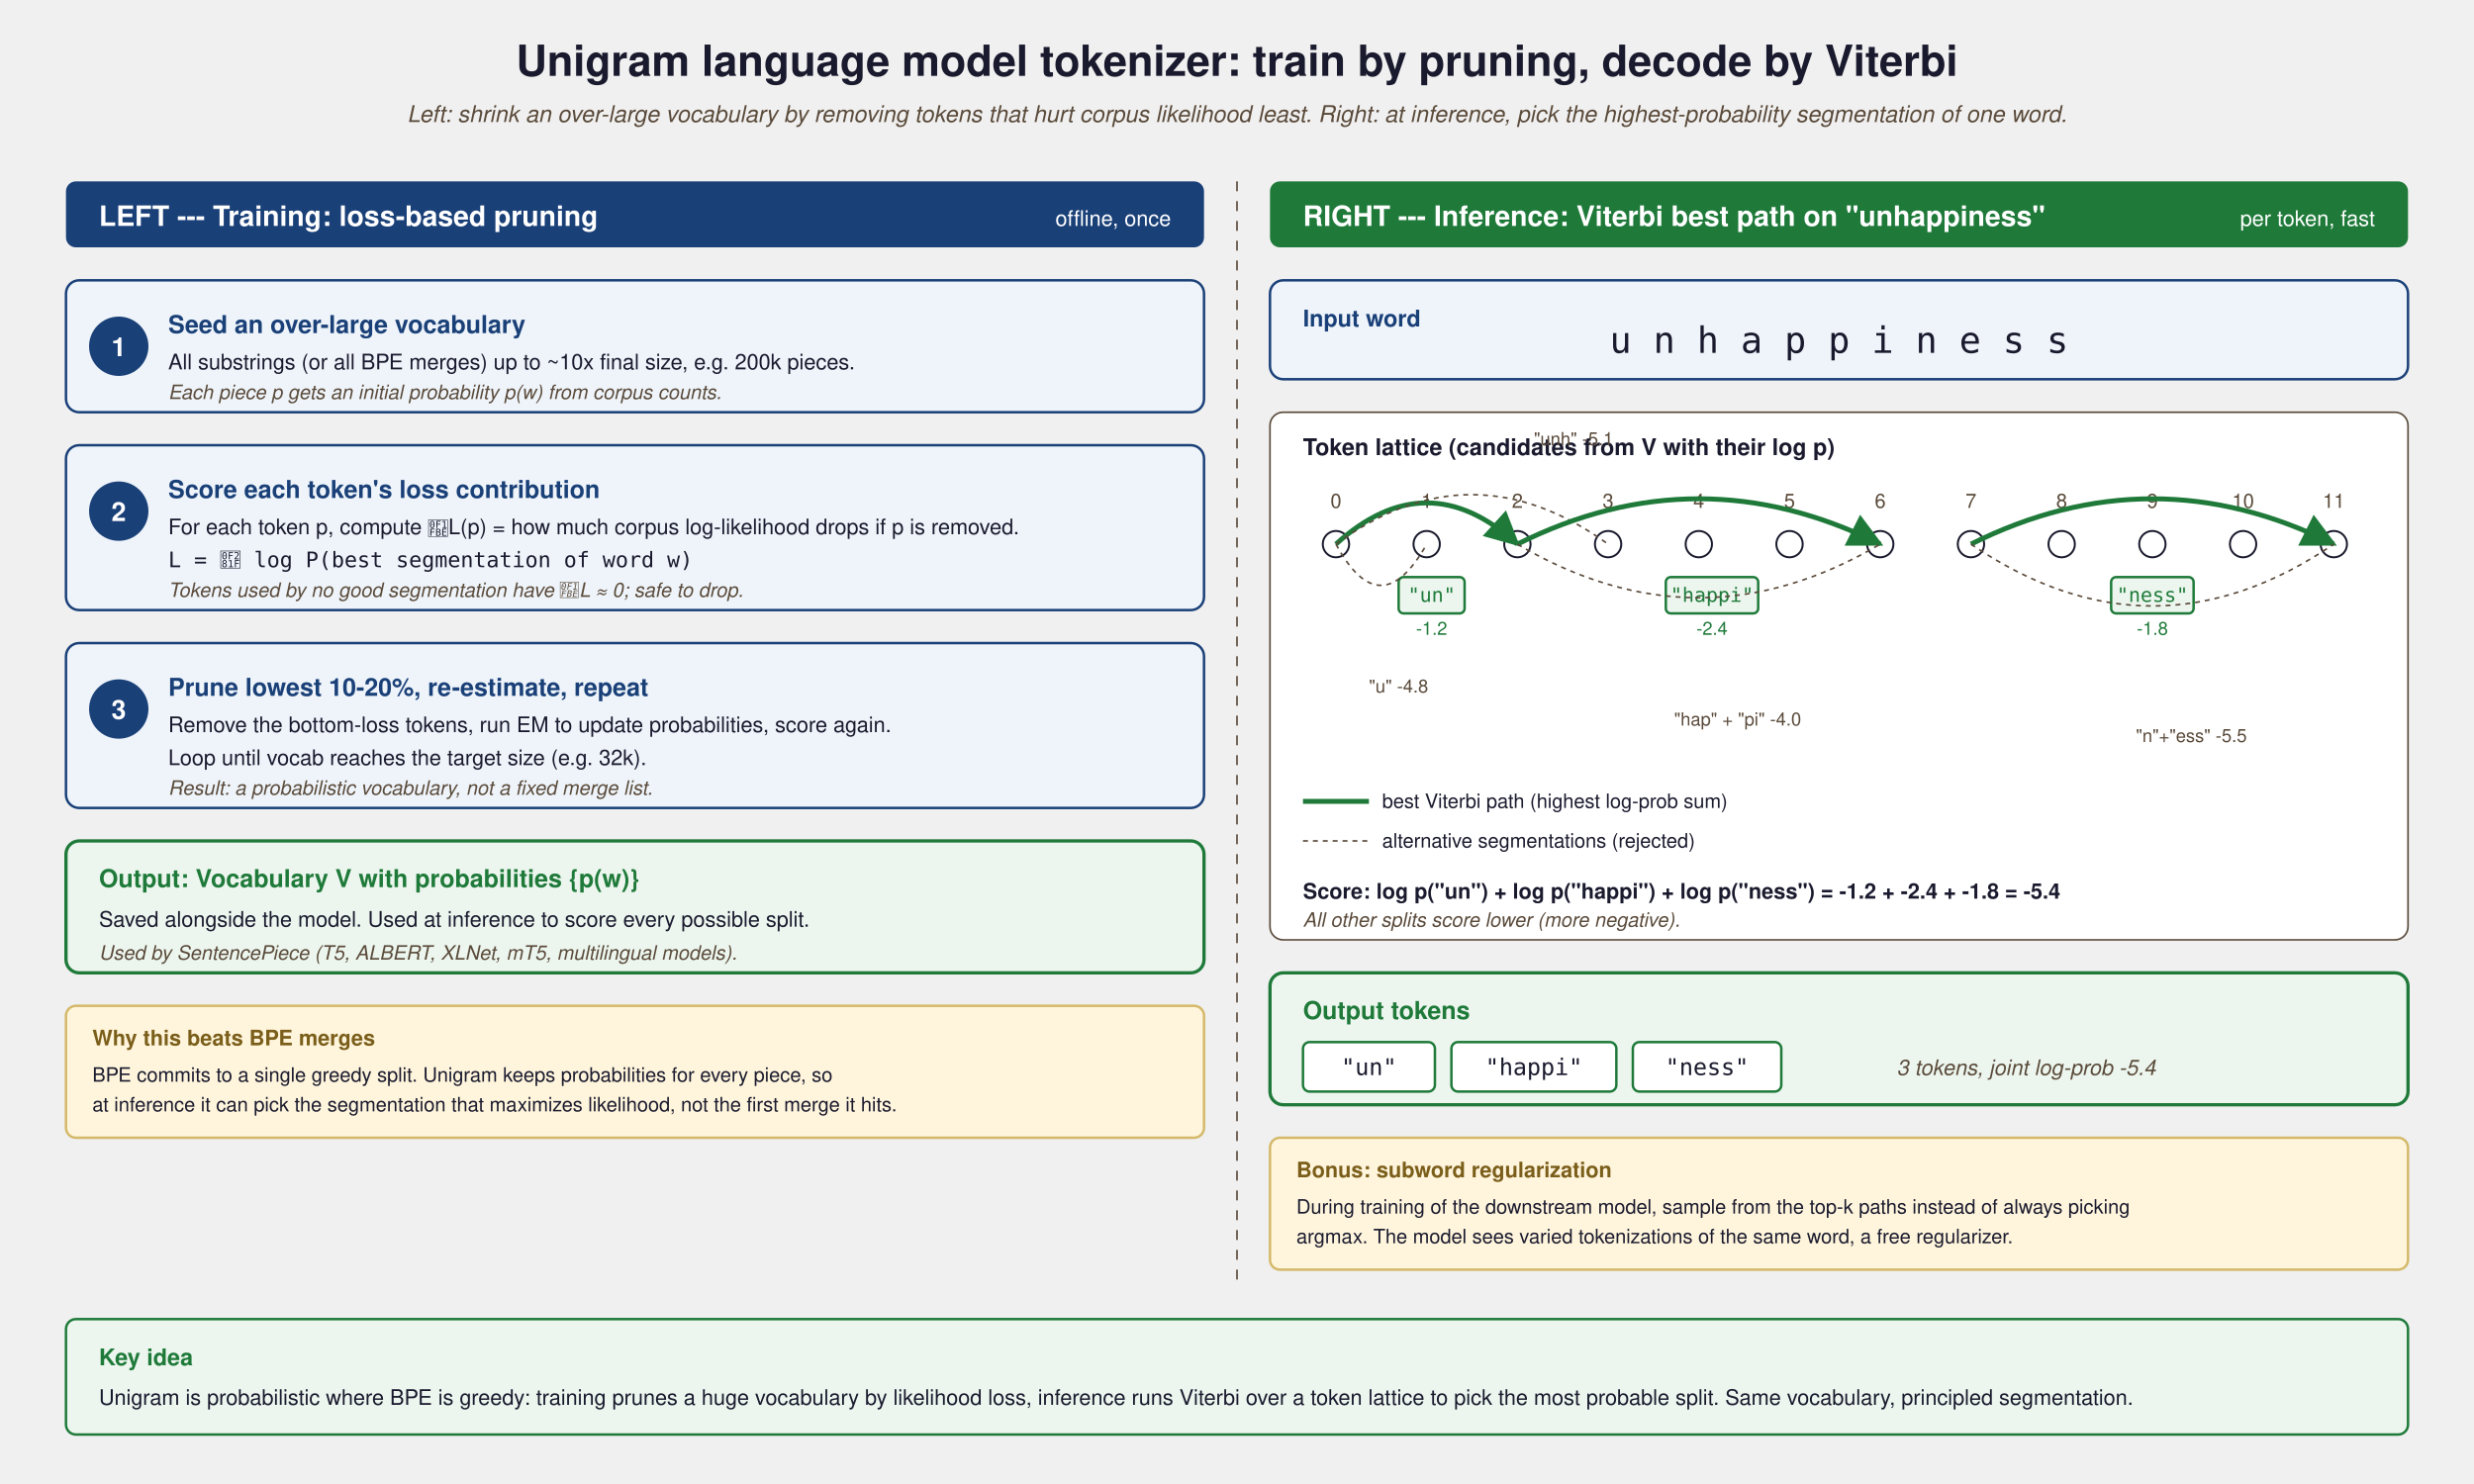
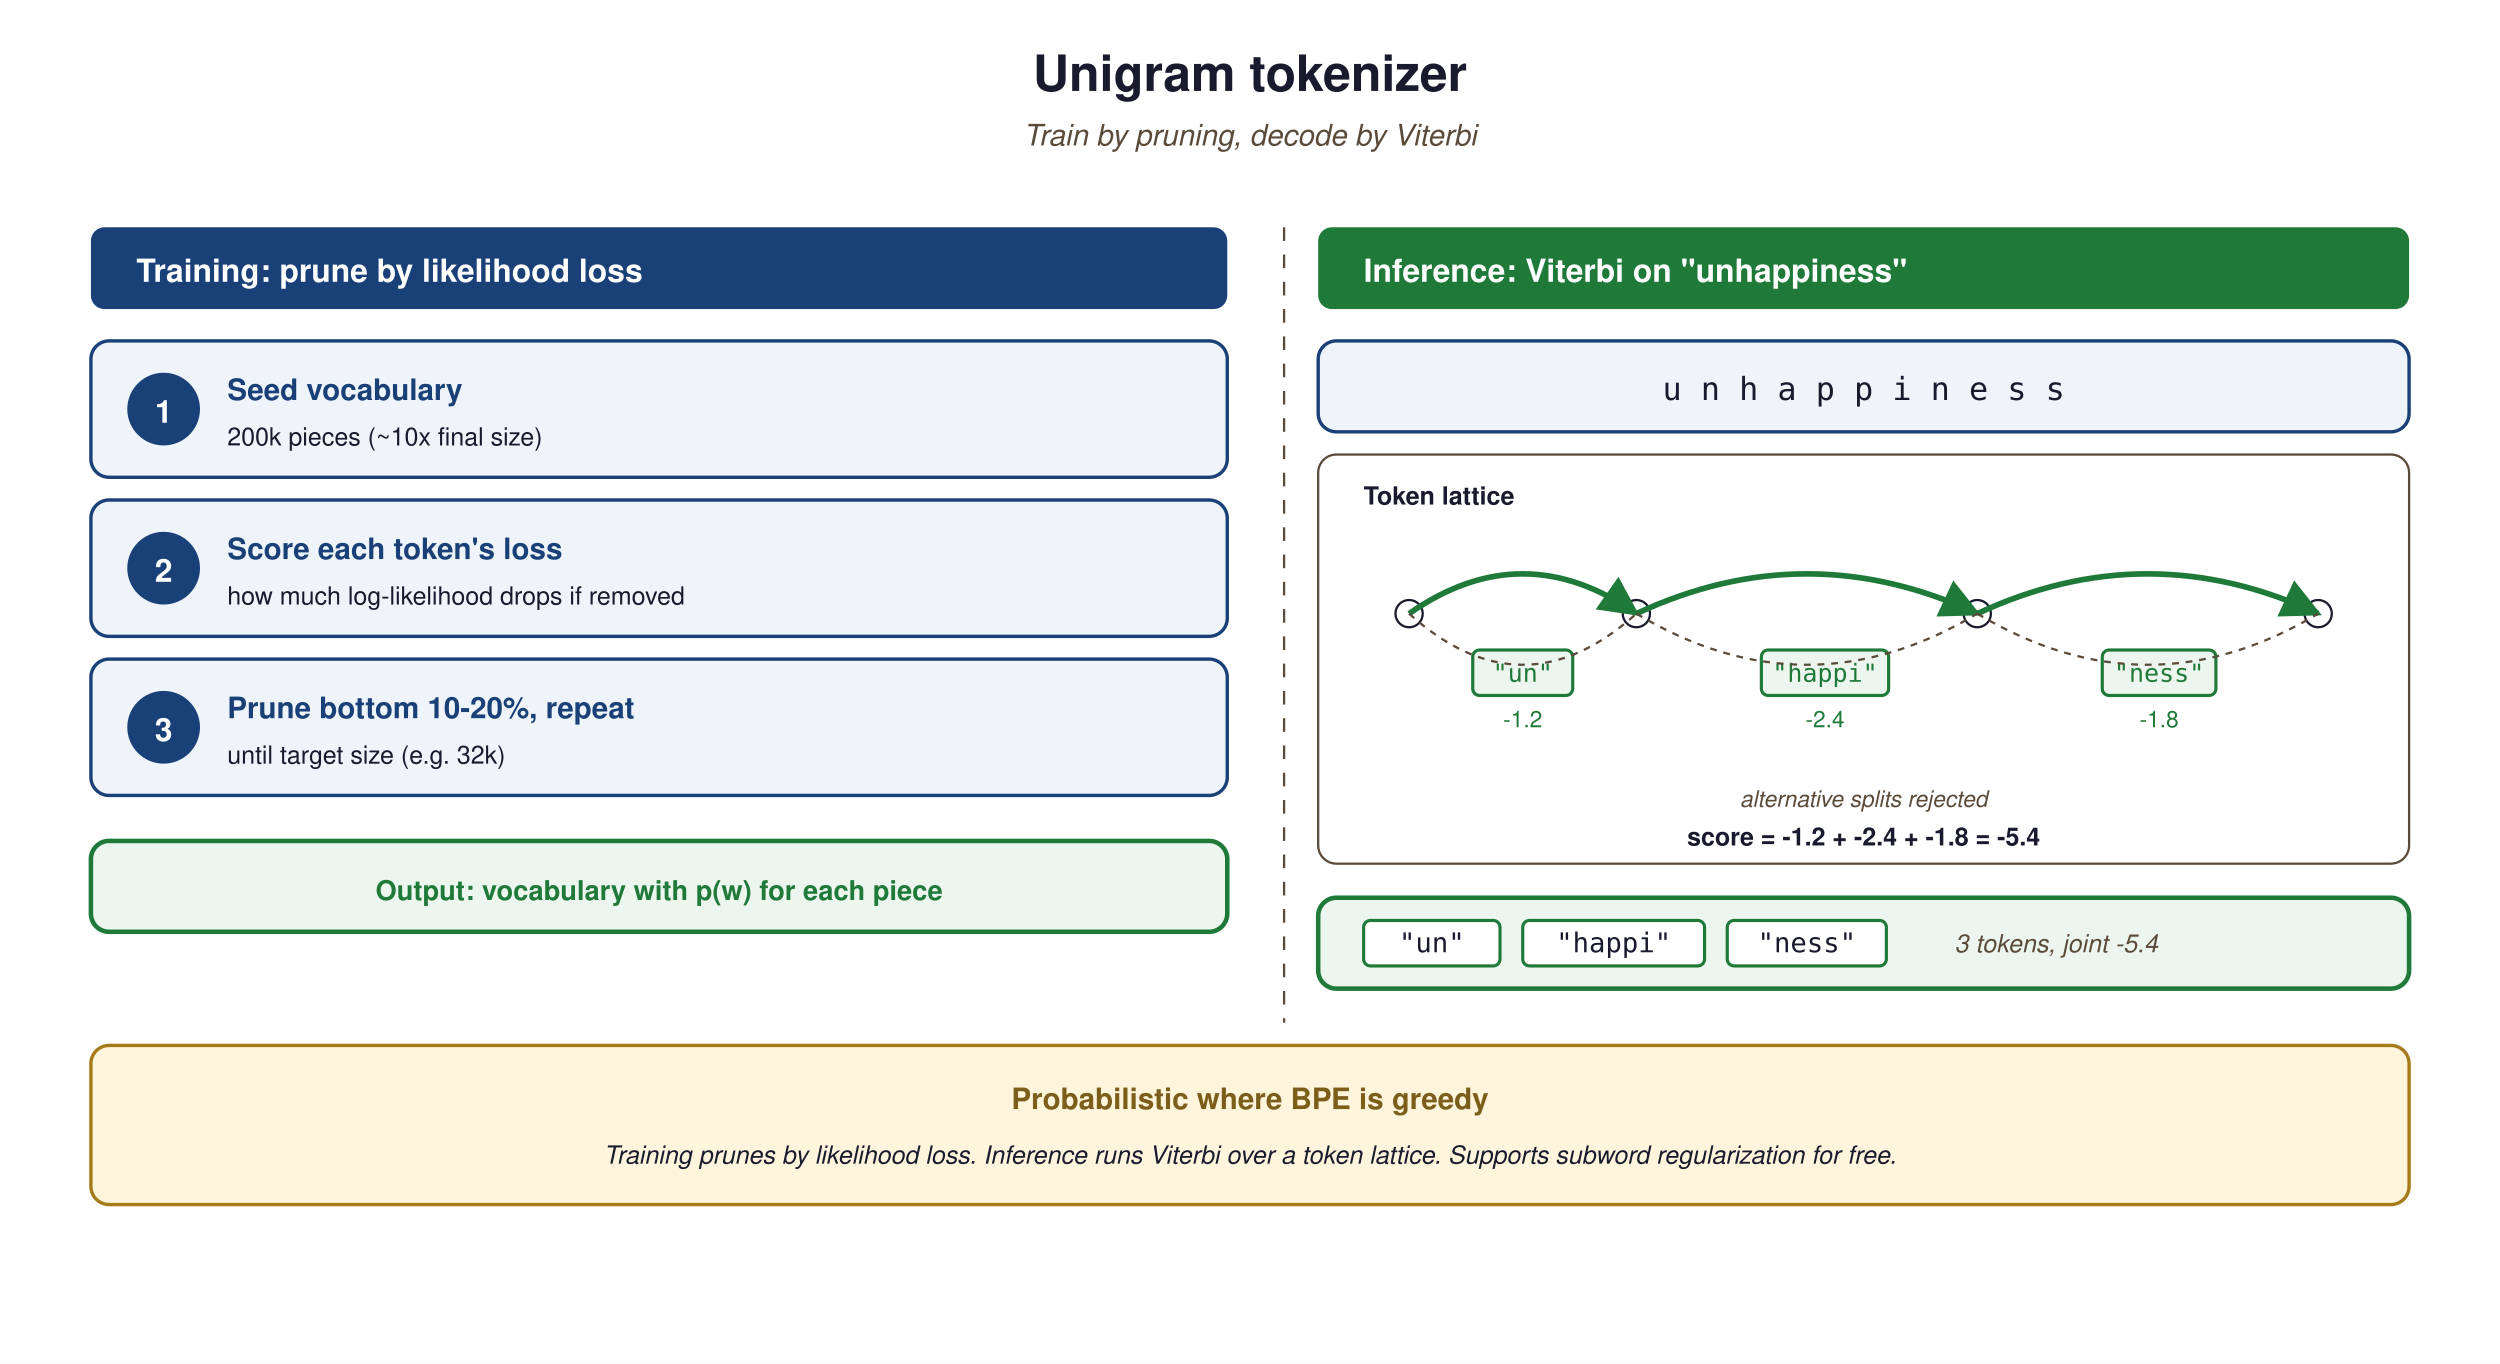
- <svg xmlns="http://www.w3.org/2000/svg" viewBox="0 0 1500 900" font-family="Helvetica, Arial, sans-serif">
+ <svg xmlns="http://www.w3.org/2000/svg" viewBox="0 0 1100 600" font-family="Helvetica, Arial, sans-serif">
+   <rect width="1100" height="600" fill="#ffffff" />
+   <text x="550" y="40" font-size="22" font-weight="700" text-anchor="middle" fill="#1a1a2e">Unigram tokenizer</text>
+   <text x="550" y="64" font-size="13" font-style="italic" text-anchor="middle" fill="#5a4a3a">Train by pruning, decode by Viterbi</text>
  <defs>
    <marker id="arr" viewBox="0 0 10 10" refX="9" refY="5" markerWidth="7" markerHeight="7" orient="auto-start-reverse">
      <path d="M 0 0 L 10 5 L 0 10 z" fill="#1a1a2e" />
    </marker>
    <marker id="arrG" viewBox="0 0 10 10" refX="9" refY="5" markerWidth="7" markerHeight="7" orient="auto-start-reverse">
      <path d="M 0 0 L 10 5 L 0 10 z" fill="#1f7a3a" />
    </marker>
  </defs>
-   <text x="750" y="46" font-size="26" font-weight="600" text-anchor="middle" fill="#1a1a2e">Unigram language model tokenizer: train by pruning, decode by Viterbi</text>
-   <text x="750" y="74" font-size="14" font-style="italic" text-anchor="middle" fill="#5a4a3a">Left: shrink an over-large vocabulary by removing tokens that hurt corpus likelihood least. Right: at inference, pick the highest-probability segmentation of one word.</text>
-   <line x1="750" y1="110" x2="750" y2="780" stroke="#5a4a3a" stroke-width="1" stroke-dasharray="6,6" />
-   <g transform="translate(40, 110)">
-     <rect x="0" y="0" width="690" height="40" rx="6" fill="#1a4078" />
-     <text x="20" y="27" font-size="17" font-weight="700" fill="#ffffff">LEFT --- Training: loss-based pruning</text>
-     <text x="670" y="27" font-size="13" text-anchor="end" fill="#ffffff">offline, once</text>
+   <g transform="translate(40, 100)">
+     <rect x="0" y="0" width="500" height="36" rx="6" fill="#1a4078" />
+     <text x="20" y="24" font-size="14" font-weight="700" fill="#ffffff">Training: prune by likelihood loss</text>
  </g>
-   <g transform="translate(40, 170)">
-     <rect x="0" y="0" width="690" height="80" rx="8" fill="#eef4fa" stroke="#1a4078" stroke-width="1.5" />
-     <circle cx="32" cy="40" r="18" fill="#1a4078" />
-     <text x="32" y="46" font-size="16" font-weight="700" text-anchor="middle" fill="#ffffff">1</text>
-     <text x="62" y="32" font-size="15" font-weight="700" fill="#1a4078">Seed an over-large vocabulary</text>
-     <text x="62" y="54" font-size="13" fill="#1a1a2e">All substrings (or all BPE merges) up to ~10x final size, e.g. 200k pieces.</text>
-     <text x="62" y="72" font-size="12" font-style="italic" fill="#5a4a3a">Each piece p gets an initial probability p(w) from corpus counts.</text>
+   <g transform="translate(40, 150)">
+     <rect x="0" y="0" width="500" height="60" rx="8" fill="#eef4fa" stroke="#1a4078" stroke-width="1.5" />
+     <circle cx="32" cy="30" r="16" fill="#1a4078" />
+     <text x="32" y="36" font-size="14" font-weight="700" text-anchor="middle" fill="#ffffff">1</text>
+     <text x="60" y="26" font-size="13" font-weight="700" fill="#1a4078">Seed vocabulary</text>
+     <text x="60" y="46" font-size="11" fill="#1a1a2e">200k pieces (~10x final size)</text>
  </g>
-   <g transform="translate(40, 270)">
-     <rect x="0" y="0" width="690" height="100" rx="8" fill="#eef4fa" stroke="#1a4078" stroke-width="1.5" />
-     <circle cx="32" cy="40" r="18" fill="#1a4078" />
-     <text x="32" y="46" font-size="16" font-weight="700" text-anchor="middle" fill="#ffffff">2</text>
-     <text x="62" y="32" font-size="15" font-weight="700" fill="#1a4078">Score each token's loss contribution</text>
-     <text x="62" y="54" font-size="13" fill="#1a1a2e">For each token p, compute 󱾾L(p) = how much corpus log-likelihood drops if p is removed.</text>
-     <text x="62" y="74" font-size="13" font-family="Consolas, monospace" fill="#1a1a2e">L = 󲠟 log P(best segmentation of word w)</text>
-     <text x="62" y="92" font-size="12" font-style="italic" fill="#5a4a3a">Tokens used by no good segmentation have 󱾾L ≈ 0; safe to drop.</text>
+   <g transform="translate(40, 220)">
+     <rect x="0" y="0" width="500" height="60" rx="8" fill="#eef4fa" stroke="#1a4078" stroke-width="1.5" />
+     <circle cx="32" cy="30" r="16" fill="#1a4078" />
+     <text x="32" y="36" font-size="14" font-weight="700" text-anchor="middle" fill="#ffffff">2</text>
+     <text x="60" y="26" font-size="13" font-weight="700" fill="#1a4078">Score each token's loss</text>
+     <text x="60" y="46" font-size="11" fill="#1a1a2e">how much log-likelihood drops if removed</text>
  </g>
-   <g transform="translate(40, 390)">
-     <rect x="0" y="0" width="690" height="100" rx="8" fill="#eef4fa" stroke="#1a4078" stroke-width="1.5" />
-     <circle cx="32" cy="40" r="18" fill="#1a4078" />
-     <text x="32" y="46" font-size="16" font-weight="700" text-anchor="middle" fill="#ffffff">3</text>
-     <text x="62" y="32" font-size="15" font-weight="700" fill="#1a4078">Prune lowest 10-20%, re-estimate, repeat</text>
-     <text x="62" y="54" font-size="13" fill="#1a1a2e">Remove the bottom-loss tokens, run EM to update probabilities, score again.</text>
-     <text x="62" y="74" font-size="13" fill="#1a1a2e">Loop until vocab reaches the target size (e.g. 32k).</text>
-     <text x="62" y="92" font-size="12" font-style="italic" fill="#5a4a3a">Result: a probabilistic vocabulary, not a fixed merge list.</text>
+   <g transform="translate(40, 290)">
+     <rect x="0" y="0" width="500" height="60" rx="8" fill="#eef4fa" stroke="#1a4078" stroke-width="1.5" />
+     <circle cx="32" cy="30" r="16" fill="#1a4078" />
+     <text x="32" y="36" font-size="14" font-weight="700" text-anchor="middle" fill="#ffffff">3</text>
+     <text x="60" y="26" font-size="13" font-weight="700" fill="#1a4078">Prune bottom 10-20%, repeat</text>
+     <text x="60" y="46" font-size="11" fill="#1a1a2e">until target size (e.g. 32k)</text>
  </g>
-   <g transform="translate(40, 510)">
-     <rect x="0" y="0" width="690" height="80" rx="8" fill="#ecf6ee" stroke="#1f7a3a" stroke-width="2" />
-     <text x="20" y="28" font-size="15" font-weight="700" fill="#1f7a3a">Output: Vocabulary V with probabilities {p(w)}</text>
-     <text x="20" y="52" font-size="13" fill="#1a1a2e">Saved alongside the model. Used at inference to score every possible split.</text>
-     <text x="20" y="72" font-size="12" font-style="italic" fill="#5a4a3a">Used by SentencePiece (T5, ALBERT, XLNet, mT5, multilingual models).</text>
+   <g transform="translate(40, 370)">
+     <rect x="0" y="0" width="500" height="40" rx="8" fill="#ecf6ee" stroke="#1f7a3a" stroke-width="2" />
+     <text x="250" y="26" font-size="12" font-weight="700" text-anchor="middle" fill="#1f7a3a">Output: vocabulary with p(w) for each piece</text>
  </g>
-   <g transform="translate(40, 610)">
-     <rect x="0" y="0" width="690" height="80" rx="6" fill="#fff5dc" stroke="#d4b96a" stroke-width="1.5" />
-     <text x="16" y="24" font-size="13" font-weight="700" fill="#7a5e1a">Why this beats BPE merges</text>
-     <text x="16" y="46" font-size="12" fill="#1a1a2e">BPE commits to a single greedy split. Unigram keeps probabilities for every piece, so</text>
-     <text x="16" y="64" font-size="12" fill="#1a1a2e">at inference it can pick the segmentation that maximizes likelihood, not the first merge it hits.</text>
+   <line x1="565" y1="100" x2="565" y2="450" stroke="#5a4a3a" stroke-width="1" stroke-dasharray="6,6" />
+   <g transform="translate(580, 100)">
+     <rect x="0" y="0" width="480" height="36" rx="6" fill="#1f7a3a" />
+     <text x="20" y="24" font-size="14" font-weight="700" fill="#ffffff">Inference: Viterbi on "unhappiness"</text>
  </g>
-   <g transform="translate(770, 110)">
-     <rect x="0" y="0" width="690" height="40" rx="6" fill="#1f7a3a" />
-     <text x="20" y="27" font-size="17" font-weight="700" fill="#ffffff">RIGHT --- Inference: Viterbi best path on "unhappiness"</text>
-     <text x="670" y="27" font-size="13" text-anchor="end" fill="#ffffff">per token, fast</text>
+   <g transform="translate(580, 150)">
+     <rect x="0" y="0" width="480" height="40" rx="8" fill="#eef4fa" stroke="#1a4078" stroke-width="1.5" />
+     <text x="240" y="26" font-size="14" font-family="Consolas, monospace" text-anchor="middle" fill="#1a1a2e">u  n  h  a  p  p  i  n  e  s  s</text>
  </g>
-   <g transform="translate(770, 170)">
-     <rect x="0" y="0" width="690" height="60" rx="8" fill="#eef4fa" stroke="#1a4078" stroke-width="1.5" />
-     <text x="20" y="28" font-size="14" font-weight="700" fill="#1a4078">Input word</text>
-     <text x="345" y="44" font-size="22" font-family="Consolas, monospace" text-anchor="middle" fill="#1a1a2e">u  n  h  a  p  p  i  n  e  s  s</text>
+   <g transform="translate(580, 200)">
+     <rect x="0" y="0" width="480" height="180" rx="8" fill="#ffffff" stroke="#5a4a3a" stroke-width="1" />
+     <text x="20" y="22" font-size="11" font-weight="700" fill="#1a1a2e">Token lattice</text>
+     <g fill="#ffffff" stroke="#1a1a2e" stroke-width="1">
+       <circle cx="40" cy="70" r="6" />
+       <circle cx="140" cy="70" r="6" />
+       <circle cx="290" cy="70" r="6" />
+       <circle cx="440" cy="70" r="6" />
+     </g>
+     <path d="M 40 70 Q 90 35 140 70" fill="none" stroke="#1f7a3a" stroke-width="2.5" marker-end="url(#arrG)" />
+     <rect x="68" y="86" width="44" height="20" rx="3" fill="#ecf6ee" stroke="#1f7a3a" stroke-width="1.4" />
+     <text x="90" y="100" font-size="11" font-family="Consolas, monospace" text-anchor="middle" fill="#1f7a3a">"un"</text>
+     <text x="90" y="120" font-size="10" text-anchor="middle" fill="#1f7a3a">-1.2</text>
+     <path d="M 140 70 Q 215 35 290 70" fill="none" stroke="#1f7a3a" stroke-width="2.5" marker-end="url(#arrG)" />
+     <rect x="195" y="86" width="56" height="20" rx="3" fill="#ecf6ee" stroke="#1f7a3a" stroke-width="1.4" />
+     <text x="223" y="100" font-size="11" font-family="Consolas, monospace" text-anchor="middle" fill="#1f7a3a">"happi"</text>
+     <text x="223" y="120" font-size="10" text-anchor="middle" fill="#1f7a3a">-2.4</text>
+     <path d="M 290 70 Q 365 35 440 70" fill="none" stroke="#1f7a3a" stroke-width="2.5" marker-end="url(#arrG)" />
+     <rect x="345" y="86" width="50" height="20" rx="3" fill="#ecf6ee" stroke="#1f7a3a" stroke-width="1.4" />
+     <text x="370" y="100" font-size="11" font-family="Consolas, monospace" text-anchor="middle" fill="#1f7a3a">"ness"</text>
+     <text x="370" y="120" font-size="10" text-anchor="middle" fill="#1f7a3a">-1.8</text>
+     <path d="M 40 70 Q 90 115 140 70" fill="none" stroke="#5a4a3a" stroke-width="1" stroke-dasharray="3,3" />
+     <path d="M 140 70 Q 215 115 290 70" fill="none" stroke="#5a4a3a" stroke-width="1" stroke-dasharray="3,3" />
+     <path d="M 290 70 Q 365 115 440 70" fill="none" stroke="#5a4a3a" stroke-width="1" stroke-dasharray="3,3" />
+     <text x="240" y="155" font-size="10" font-style="italic" text-anchor="middle" fill="#5a4a3a">alternative splits rejected</text>
+     <text x="240" y="172" font-size="11" font-weight="700" text-anchor="middle" fill="#1a1a2e">score = -1.2 + -2.4 + -1.8 = -5.4</text>
  </g>
-   <g transform="translate(770, 250)">
-     <rect x="0" y="0" width="690" height="320" rx="8" fill="#ffffff" stroke="#5a4a3a" stroke-width="1" />
-     <text x="20" y="26" font-size="14" font-weight="700" fill="#1a1a2e">Token lattice (candidates from V with their log p)</text>
-     <g font-size="12" fill="#5a4a3a">
-       <text x="40" y="58" text-anchor="middle">0</text>
-       <text x="95" y="58" text-anchor="middle">1</text>
-       <text x="150" y="58" text-anchor="middle">2</text>
-       <text x="205" y="58" text-anchor="middle">3</text>
-       <text x="260" y="58" text-anchor="middle">4</text>
-       <text x="315" y="58" text-anchor="middle">5</text>
-       <text x="370" y="58" text-anchor="middle">6</text>
-       <text x="425" y="58" text-anchor="middle">7</text>
-       <text x="480" y="58" text-anchor="middle">8</text>
-       <text x="535" y="58" text-anchor="middle">9</text>
-       <text x="590" y="58" text-anchor="middle">10</text>
-       <text x="645" y="58" text-anchor="middle">11</text>
-     </g>
-     <g fill="#ffffff" stroke="#1a1a2e" stroke-width="1.2">
-       <circle cx="40" cy="80" r="8" />
-       <circle cx="95" cy="80" r="8" />
-       <circle cx="150" cy="80" r="8" />
-       <circle cx="205" cy="80" r="8" />
-       <circle cx="260" cy="80" r="8" />
-       <circle cx="315" cy="80" r="8" />
-       <circle cx="370" cy="80" r="8" />
-       <circle cx="425" cy="80" r="8" />
-       <circle cx="480" cy="80" r="8" />
-       <circle cx="535" cy="80" r="8" />
-       <circle cx="590" cy="80" r="8" />
-       <circle cx="645" cy="80" r="8" />
-     </g>
-     <path d="M 40 80 Q 95 30 150 80" fill="none" stroke="#1f7a3a" stroke-width="3" marker-end="url(#arrG)" />
-     <rect x="78" y="100" width="40" height="22" rx="3" fill="#ecf6ee" stroke="#1f7a3a" stroke-width="1.5" />
-     <text x="98" y="115" font-size="12" font-family="Consolas, monospace" text-anchor="middle" fill="#1f7a3a">"un"</text>
-     <text x="98" y="135" font-size="11" text-anchor="middle" fill="#1f7a3a">-1.2</text>
-     <path d="M 40 80 Q 67 130 95 80" fill="none" stroke="#5a4a3a" stroke-width="1" stroke-dasharray="3,3" />
-     <text x="60" y="170" font-size="11" fill="#5a4a3a">"u" -4.8</text>
-     <path d="M 40 80 Q 122 20 205 80" fill="none" stroke="#5a4a3a" stroke-width="1" stroke-dasharray="3,3" />
-     <text x="160" y="20" font-size="11" fill="#5a4a3a">"unh" -5.1</text>
-     <path d="M 150 80 Q 260 25 370 80" fill="none" stroke="#1f7a3a" stroke-width="3" marker-end="url(#arrG)" />
-     <rect x="240" y="100" width="56" height="22" rx="3" fill="#ecf6ee" stroke="#1f7a3a" stroke-width="1.5" />
-     <text x="268" y="115" font-size="12" font-family="Consolas, monospace" text-anchor="middle" fill="#1f7a3a">"happi"</text>
-     <text x="268" y="135" font-size="11" text-anchor="middle" fill="#1f7a3a">-2.4</text>
-     <path d="M 150 80 Q 260 145 370 80" fill="none" stroke="#5a4a3a" stroke-width="1" stroke-dasharray="3,3" />
-     <text x="245" y="190" font-size="11" fill="#5a4a3a">"hap" + "pi" -4.0</text>
-     <path d="M 425 80 Q 535 25 645 80" fill="none" stroke="#1f7a3a" stroke-width="3" marker-end="url(#arrG)" />
-     <rect x="510" y="100" width="50" height="22" rx="3" fill="#ecf6ee" stroke="#1f7a3a" stroke-width="1.5" />
-     <text x="535" y="115" font-size="12" font-family="Consolas, monospace" text-anchor="middle" fill="#1f7a3a">"ness"</text>
-     <text x="535" y="135" font-size="11" text-anchor="middle" fill="#1f7a3a">-1.8</text>
-     <path d="M 425 80 Q 535 155 645 80" fill="none" stroke="#5a4a3a" stroke-width="1" stroke-dasharray="3,3" />
-     <text x="525" y="200" font-size="11" fill="#5a4a3a">"n"+"ess" -5.5</text>
-     <g transform="translate(20, 230)">
-       <line x1="0" y1="6" x2="40" y2="6" stroke="#1f7a3a" stroke-width="3" />
-       <text x="48" y="10" font-size="12" fill="#1a1a2e">best Viterbi path (highest log-prob sum)</text>
-       <line x1="0" y1="30" x2="40" y2="30" stroke="#5a4a3a" stroke-width="1" stroke-dasharray="3,3" />
-       <text x="48" y="34" font-size="12" fill="#1a1a2e">alternative segmentations (rejected)</text>
-     </g>
-     <text x="20" y="295" font-size="13" font-weight="700" fill="#1a1a2e">Score: log p("un") + log p("happi") + log p("ness") = -1.2 + -2.4 + -1.8 = -5.4</text>
-     <text x="20" y="312" font-size="12" font-style="italic" fill="#5a4a3a">All other splits score lower (more negative).</text>
+   <g transform="translate(580, 395)">
+     <rect x="0" y="0" width="480" height="40" rx="8" fill="#ecf6ee" stroke="#1f7a3a" stroke-width="2" />
+     <rect x="20" y="10" width="60" height="20" rx="3" fill="#ffffff" stroke="#1f7a3a" stroke-width="1.4" />
+     <text x="50" y="24" font-size="12" font-family="Consolas, monospace" text-anchor="middle" fill="#1a1a2e">"un"</text>
+     <rect x="90" y="10" width="80" height="20" rx="3" fill="#ffffff" stroke="#1f7a3a" stroke-width="1.4" />
+     <text x="130" y="24" font-size="12" font-family="Consolas, monospace" text-anchor="middle" fill="#1a1a2e">"happi"</text>
+     <rect x="180" y="10" width="70" height="20" rx="3" fill="#ffffff" stroke="#1f7a3a" stroke-width="1.4" />
+     <text x="215" y="24" font-size="12" font-family="Consolas, monospace" text-anchor="middle" fill="#1a1a2e">"ness"</text>
+     <text x="280" y="24" font-size="11" font-style="italic" fill="#5a4a3a">3 tokens, joint -5.4</text>
  </g>
-   <g transform="translate(770, 590)">
-     <rect x="0" y="0" width="690" height="80" rx="8" fill="#ecf6ee" stroke="#1f7a3a" stroke-width="2" />
-     <text x="20" y="28" font-size="15" font-weight="700" fill="#1f7a3a">Output tokens</text>
-     <rect x="20" y="42" width="80" height="30" rx="4" fill="#ffffff" stroke="#1f7a3a" stroke-width="1.5" />
-     <text x="60" y="62" font-size="14" font-family="Consolas, monospace" text-anchor="middle" fill="#1a1a2e">"un"</text>
-     <rect x="110" y="42" width="100" height="30" rx="4" fill="#ffffff" stroke="#1f7a3a" stroke-width="1.5" />
-     <text x="160" y="62" font-size="14" font-family="Consolas, monospace" text-anchor="middle" fill="#1a1a2e">"happi"</text>
-     <rect x="220" y="42" width="90" height="30" rx="4" fill="#ffffff" stroke="#1f7a3a" stroke-width="1.5" />
-     <text x="265" y="62" font-size="14" font-family="Consolas, monospace" text-anchor="middle" fill="#1a1a2e">"ness"</text>
-     <text x="380" y="62" font-size="13" font-style="italic" fill="#5a4a3a">3 tokens, joint log-prob -5.4</text>
-   </g>
-   <g transform="translate(770, 690)">
-     <rect x="0" y="0" width="690" height="80" rx="6" fill="#fff5dc" stroke="#d4b96a" stroke-width="1.5" />
-     <text x="16" y="24" font-size="13" font-weight="700" fill="#7a5e1a">Bonus: subword regularization</text>
-     <text x="16" y="46" font-size="12" fill="#1a1a2e">During training of the downstream model, sample from the top-k paths instead of always picking</text>
-     <text x="16" y="64" font-size="12" fill="#1a1a2e">argmax. The model sees varied tokenizations of the same word, a free regularizer.</text>
-   </g>
-   <g transform="translate(40, 800)">
-     <rect x="0" y="0" width="1420" height="70" rx="6" fill="#ecf6ee" stroke="#1f7a3a" stroke-width="1.5" />
-     <text x="20" y="28" font-size="14" font-weight="700" fill="#1f7a3a">Key idea</text>
-     <text x="20" y="52" font-size="13" fill="#1a1a2e">Unigram is probabilistic where BPE is greedy: training prunes a huge vocabulary by likelihood loss, inference runs Viterbi over a token lattice to pick the most probable split. Same vocabulary, principled segmentation.</text>
+   <g transform="translate(40, 460)">
+     <rect x="0" y="0" width="1020" height="70" rx="8" fill="#fff5dc" stroke="#a67c1a" stroke-width="1.5" />
+     <text x="510" y="28" font-size="13" font-weight="700" text-anchor="middle" fill="#7a5e1a">Probabilistic where BPE is greedy</text>
+     <text x="510" y="52" font-size="11" font-style="italic" text-anchor="middle" fill="#1a1a2e">Training prunes by likelihood loss. Inference runs Viterbi over a token lattice. Supports subword regularization for free.</text>
  </g>
</svg>
